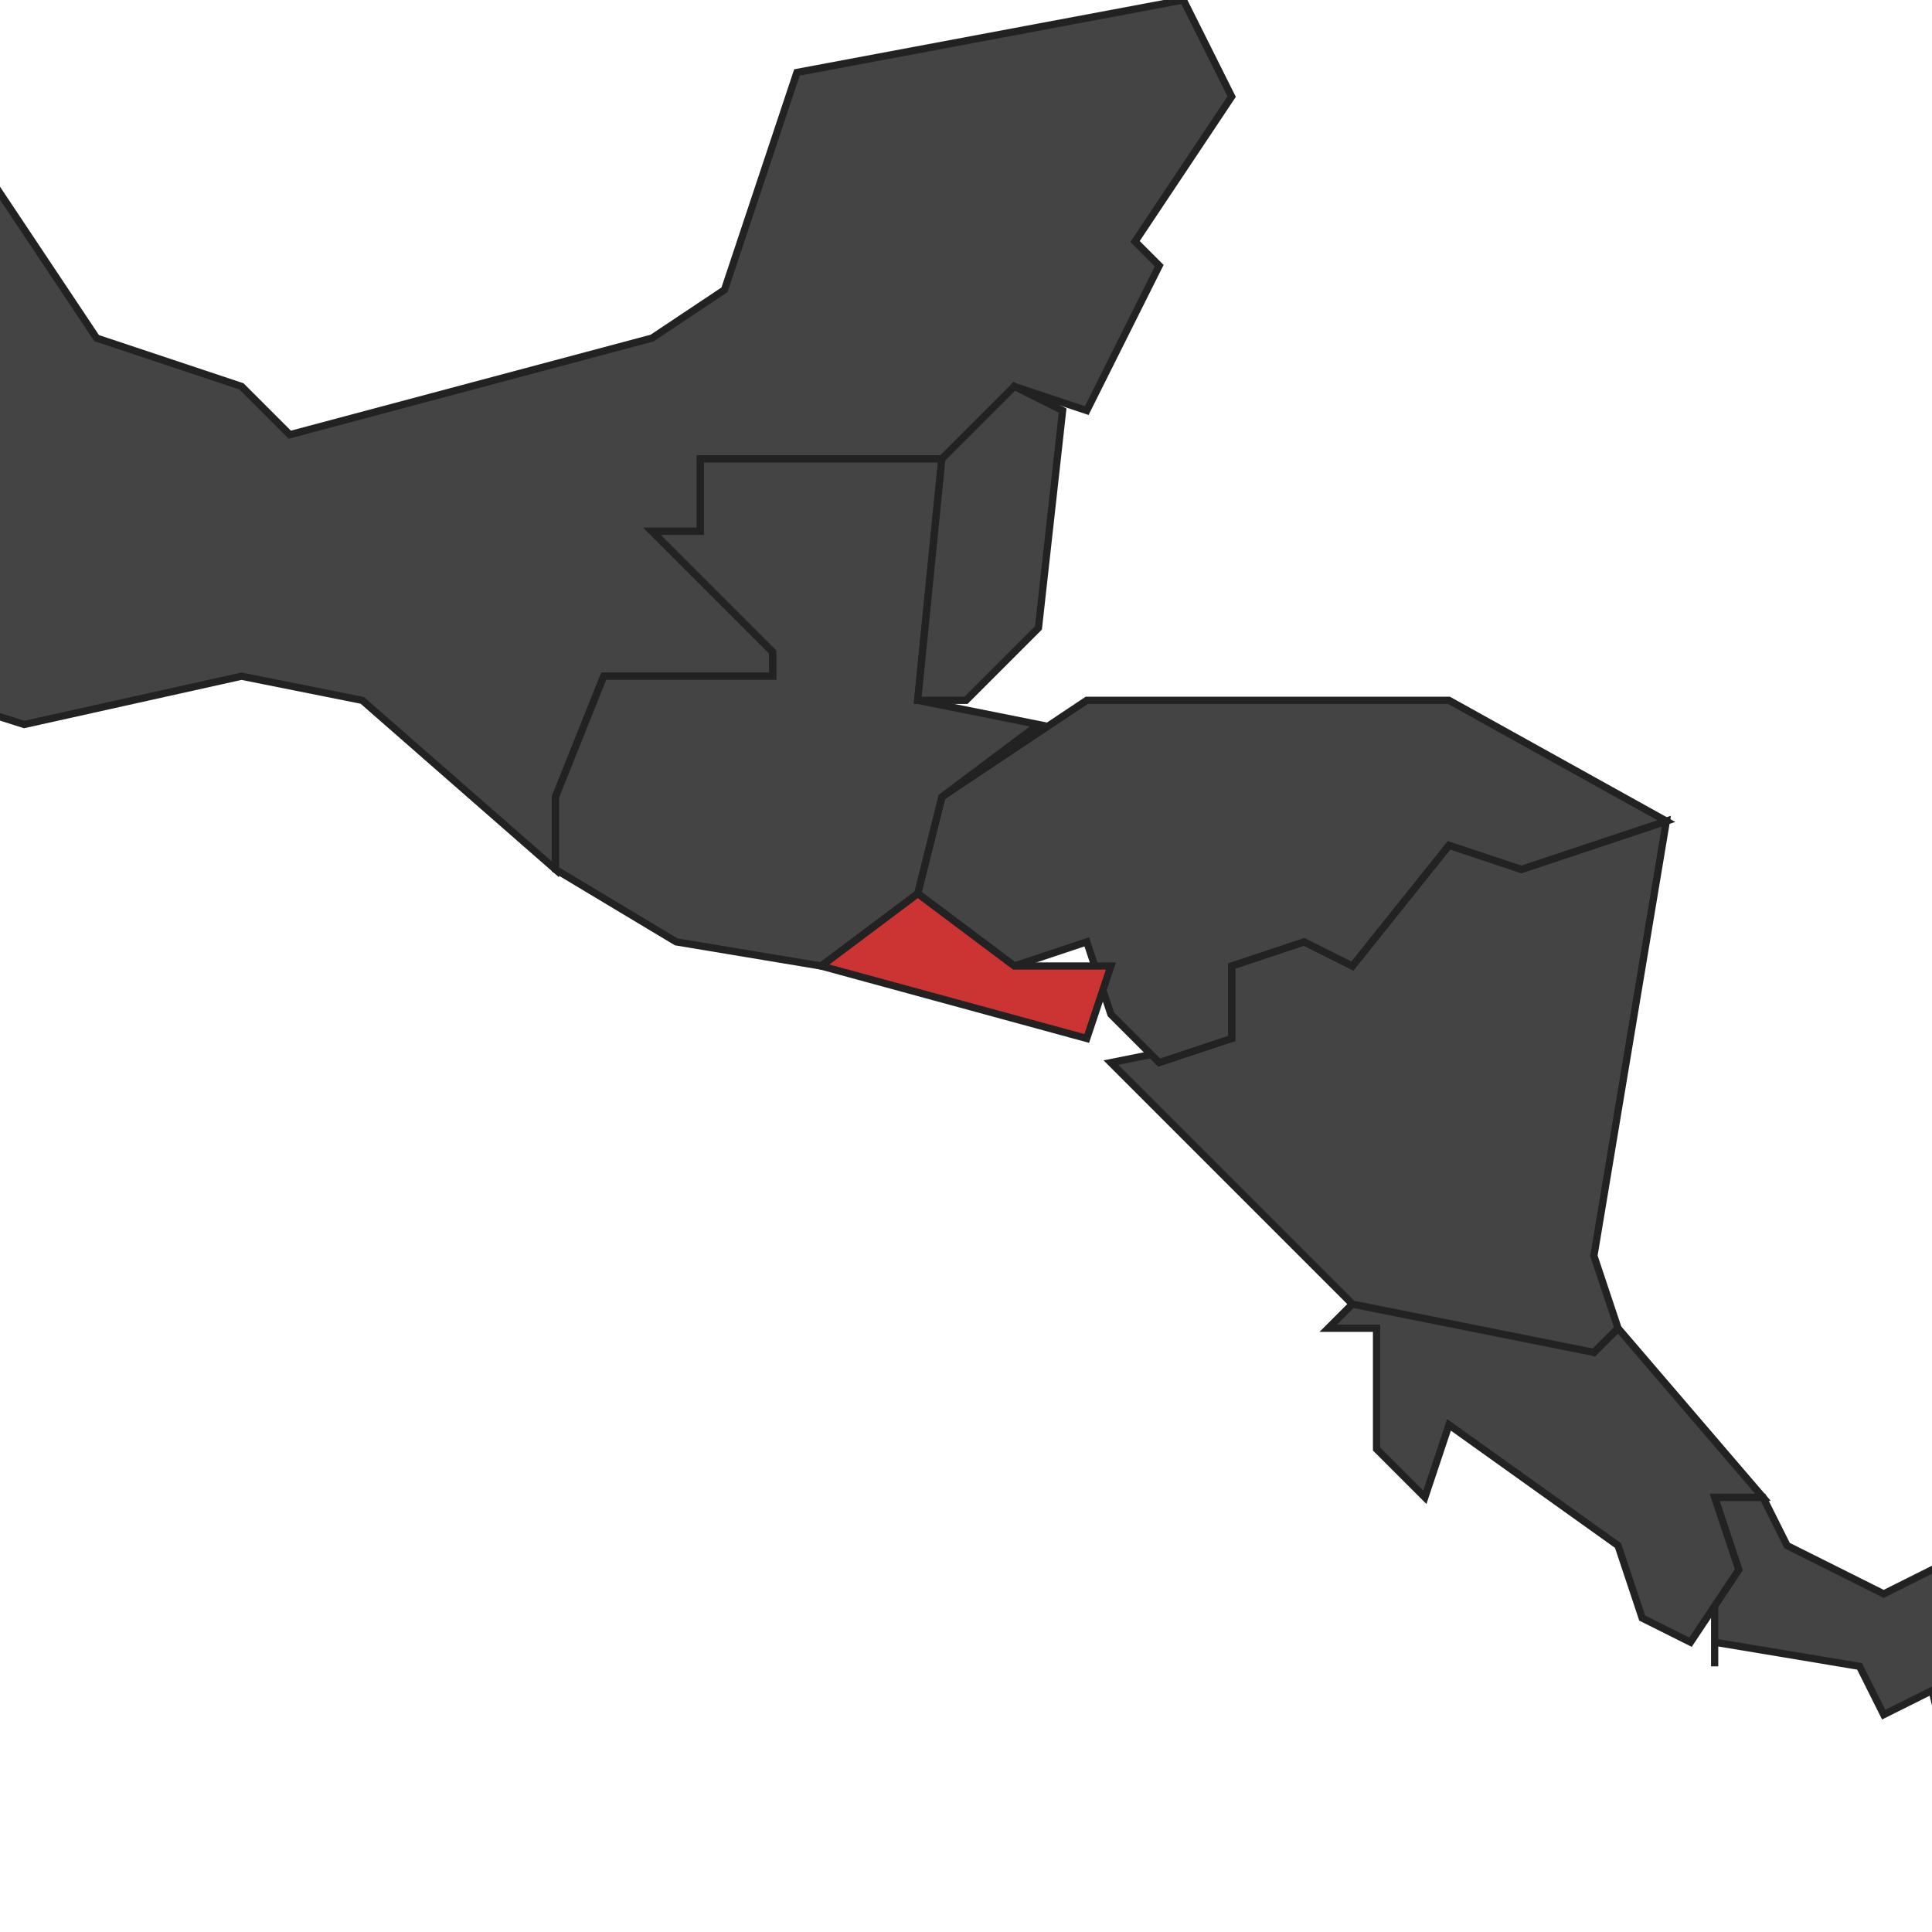
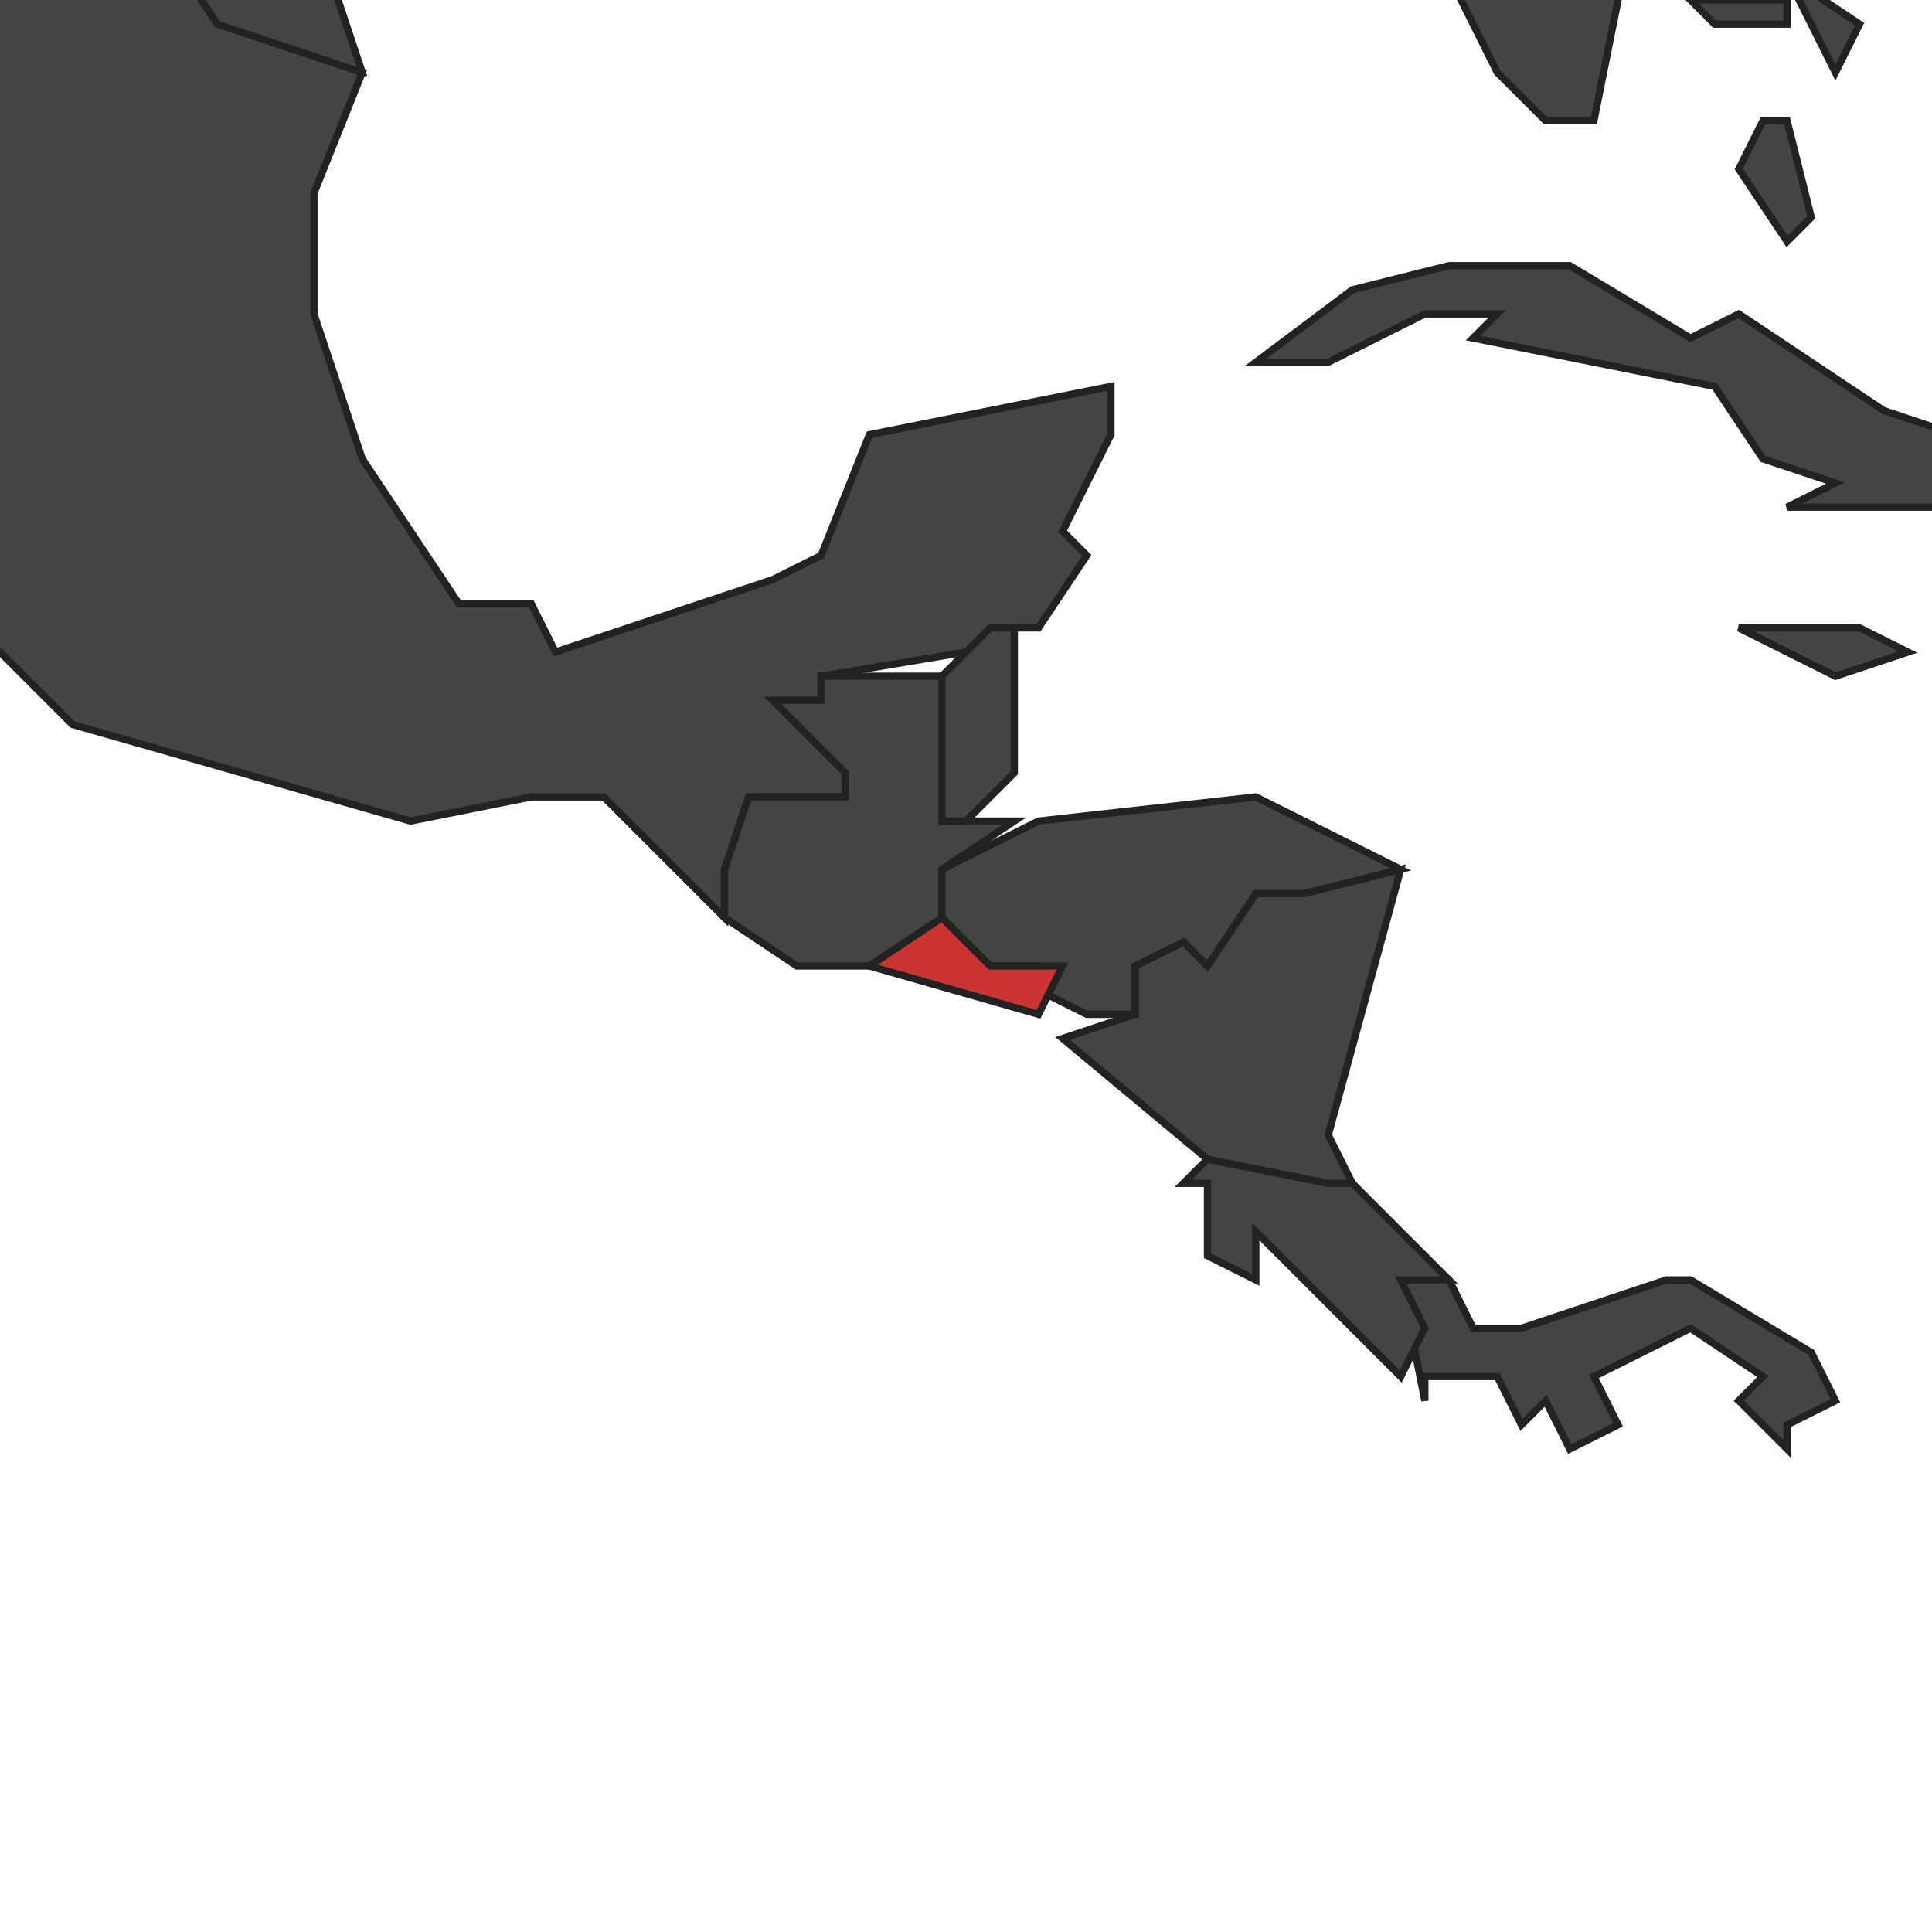
<svg xmlns="http://www.w3.org/2000/svg" viewBox="0 0 80 80" width="80" height="80">
-   <path d="M-133 -140 L8 -140 L8 -142 L10 -142 L12 -138 L26 -136 L38 -135 L43 -136 L61 -129 L62 -127 L64 -127 L68 -125 L67 -124 L72 -121 L75 -112 L70 -105 L72 -103 L91 -109 L90 -112 L92 -112 L102 -112 L112 -120 L129 -120 L133 -122 L141 -132 L148 -130 L148 -123 L152 -119 L136 -113 L132 -109 L132 -106 L134 -103 L136 -103 L136 -105 L137 -104 L137 -102 L118 -99 L127 -99 L116 -98 L115 -96 L116 -96 L115 -92 L112 -89 L108 -91 L111 -86 L106 -80 L107 -83 L105 -85 L104 -90 L103 -87 L104 -84 L101 -85 L104 -83 L107 -71 L104 -67 L90 -61 L79 -50 L79 -43 L85 -27 L84 -18 L80 -18 L77 -22 L71 -32 L72 -35 L67 -43 L65 -43 L59 -41 L53 -45 L37 -44 L38 -39 L37 -39 L30 -38 L26 -41 L18 -42 L10 -40 L-2 -32 L-3 -26 L-2 -22 L-4 -22 L-12 -24 L-14 -30 L-22 -40 L-25 -42 L-29 -42 L-33 -38 L-37 -39 L-39 -41 L-42 -46 L-50 -52 L-59 -52 L-59 -50 L-73 -50 L-92 -56 L-92 -57 L-104 -56 L-105 -58 L-111 -63 L-122 -66 L-123 -69 L-128 -74 L-132 -83 L-138 -89 L-139 -93 L-141 -96 L-140 -104 L-142 -108 L-139 -122 L-140 -129 L-143 -136 L-142 -137 L-135 -135 L-132 -130 L-131 -132 L-133 -140 Z M-302 7 L-297 11 L-301 14 L-303 10 L-302 7 Z M-303 4 L-305 5 L-306 4 L-306 3 L-303 4 Z M-309 2 L-307 3 L-310 3 L-309 2 Z M-313 -1 L-311 1 L-312 2 L-314 2 L-315 0 L-313 -1 Z M-320 -3 L-321 -1 L-322 -2 L-321 -3 L-320 -3 Z M-361 -197 L-352 -198 L-352 -196 L-355 -195 L-361 -197 Z M-289 -186 L-283 -184 L-293 -179 L-295 -181 L-296 -183 L-289 -186 Z M-226 -246 L-226 -198 L-216 -196 L-208 -191 L-198 -195 L-187 -188 L-179 -179 L-170 -175 L-170 -172 L-173 -170 L-180 -173 L-181 -178 L-188 -182 L-191 -187 L-204 -187 L-220 -194 L-234 -197 L-241 -196 L-257 -201 L-263 -200 L-262 -196 L-281 -192 L-282 -195 L-279 -200 L-274 -201 L-275 -203 L-293 -193 L-289 -190 L-294 -187 L-304 -183 L-306 -181 L-314 -178 L-315 -176 L-339 -169 L-349 -168 L-332 -175 L-326 -176 L-317 -181 L-312 -184 L-308 -191 L-316 -190 L-318 -188 L-322 -191 L-323 -189 L-325 -191 L-333 -189 L-333 -194 L-336 -196 L-343 -195 L-351 -199 L-351 -202 L-355 -204 L-353 -207 L-347 -212 L-339 -212 L-335 -214 L-327 -215 L-328 -218 L-331 -219 L-327 -221 L-337 -218 L-349 -219 L-356 -220 L-365 -225 L-346 -230 L-342 -230 L-343 -227 L-332 -227 L-351 -237 L-358 -239 L-355 -242 L-346 -242 L-339 -244 L-338 -247 L-333 -249 L-314 -251 L-306 -254 L-298 -253 L-294 -251 L-283 -251 L-284 -250 L-276 -249 L-246 -247 L-239 -248 L-226 -246 Z M-383 -215 L-377 -215 L-368 -213 L-372 -211 L-378 -213 L-382 -213 L-383 -215 Z" fill="#444444" stroke="#222222" stroke-width="0.3" />
-   <path d="M128 10 L128 14 L127 15 L128 18 L117 18 L114 17 L114 15 L123 16 L125 15 L122 11 L119 10 L120 9 L128 10 Z" fill="#444444" stroke="#222222" stroke-width="0.3" />
-   <path d="M129 21 L127 15 L129 9 L137 10 L138 12 L141 12 L140 13 L145 15 L143 17 L137 16 L134 18 L133 16 L129 21 Z" fill="#444444" stroke="#222222" stroke-width="0.3" />
-   <path d="M91 -26 L97 -27 L97 -25 L91 -25 L91 -26 Z M97 -28 L101 -25 L100 -22 L99 -25 L97 -28 Z M95 -18 L96 -18 L98 -11 L97 -11 L94 -15 L95 -18 Z" fill="#444444" stroke="#222222" stroke-width="0.3" />
-   <path d="M-104 -56 L-92 -57 L-92 -56 L-73 -50 L-59 -50 L-59 -52 L-50 -52 L-42 -46 L-39 -41 L-37 -39 L-33 -38 L-29 -42 L-25 -42 L-22 -40 L-14 -30 L-12 -24 L-2 -22 L-5 -14 L-6 -4 L-2 5 L4 14 L10 16 L12 18 L27 14 L30 12 L33 3 L49 0 L51 4 L47 10 L48 11 L45 17 L42 16 L40 19 L29 19 L29 22 L27 22 L32 27 L32 28 L25 28 L23 33 L23 36 L15 29 L10 28 L1 30 L-21 23 L-26 19 L-35 17 L-45 9 L-46 6 L-44 6 L-44 1 L-47 -6 L-60 -18 L-64 -20 L-64 -25 L-70 -28 L-71 -32 L-74 -32 L-79 -38 L-84 -49 L-92 -52 L-93 -50 L-92 -44 L-76 -26 L-71 -14 L-69 -14 L-65 -9 L-67 -6 L-73 -12 L-79 -16 L-80 -22 L-94 -31 L-91 -31 L-89 -36 L-96 -41 L-104 -56 Z" fill="#444444" stroke="#222222" stroke-width="0.3" />
-   <path d="M99 66 L100 70 L97 71 L96 74 L94 69 L95 68 L90 64 L84 68 L86 72 L81 74 L80 70 L78 71 L77 69 L71 68 L71 69 L71 62 L73 62 L74 64 L78 66 L88 61 L91 62 L99 66 Z" fill="#444444" stroke="#222222" stroke-width="0.3" />
-   <path d="M73 62 L71 62 L72 65 L70 68 L68 67 L67 64 L60 59 L59 62 L57 60 L57 55 L55 55 L57 53 L66 56 L67 55 L73 62 Z" fill="#444444" stroke="#222222" stroke-width="0.3" />
-   <path d="M67 55 L66 56 L56 54 L46 44 L51 43 L51 40 L54 39 L56 40 L60 35 L63 36 L69 34 L66 52 L67 55 Z" fill="#444444" stroke="#222222" stroke-width="0.3" />
-   <path d="M69 34 L63 36 L60 35 L56 40 L54 39 L51 40 L51 43 L48 44 L46 42 L45 39 L42 40 L38 37 L39 33 L45 29 L60 29 L69 34 Z" fill="#444444" stroke="#222222" stroke-width="0.3" />
-   <path d="M38 37 L42 40 L46 40 L45 43 L34 40 L38 37 Z" fill="#cc3333" stroke="#222222" stroke-width="0.3" />
-   <path d="M23 36 L23 33 L25 28 L32 28 L32 27 L27 22 L29 22 L29 19 L39 19 L38 29 L43 30 L39 33 L38 37 L34 40 L28 39 L23 36 Z" fill="#444444" stroke="#222222" stroke-width="0.3" />
-   <path d="M39 19 L42 16 L44 17 L43 26 L40 29 L38 29 L39 19 Z" fill="#444444" stroke="#222222" stroke-width="0.3" />
-   <path d="M151 16 L159 17 L158 19 L151 19 L151 16 Z" fill="#444444" stroke="#222222" stroke-width="0.3" />
-   <path d="M94 17 L101 16 L105 19 L100 20 L94 17 Z" fill="#444444" stroke="#222222" stroke-width="0.3" />
-   <path d="M74 -8 L82 -8 L89 -4 L94 -5 L103 2 L108 3 L108 4 L115 7 L111 9 L97 9 L100 6 L95 4 L92 0 L74 -4 L76 -5 L71 -5 L65 -2 L60 -1 L66 -6 L74 -8 Z" fill="#444444" stroke="#222222" stroke-width="0.3" />
-   <path d="M179 55 L183 55 L183 59 L178 59 L179 55 Z" fill="#444444" stroke="#222222" stroke-width="0.3" />
+   <path d="M-64 -68 L21 -68 L21 -69 L22 -69 L23 -67 L32 -65 L39 -65 L42 -66 L52 -62 L53 -60 L55 -60 L57 -59 L56 -58 L59 -57 L61 -51 L58 -47 L59 -46 L71 -49 L70 -51 L71 -51 L77 -51 L83 -56 L93 -56 L96 -57 L100 -63 L105 -62 L105 -58 L107 -55 L98 -52 L95 -49 L95 -48 L96 -46 L98 -46 L97 -47 L98 -46 L98 -45 L87 -43 L92 -43 L86 -43 L85 -42 L86 -42 L85 -39 L83 -37 L81 -39 L82 -35 L80 -32 L80 -34 L79 -35 L79 -38 L78 -36 L79 -34 L77 -35 L79 -34 L80 -27 L78 -24 L70 -20 L63 -14 L63 -10 L67 -0 L66 5 L64 5 L62 3 L59 -3 L59 -5 L56 -10 L55 -10 L52 -9 L48 -11 L38 -10 L39 -8 L38 -7 L34 -7 L32 -9 L27 -9 L22 -8 L15 -3 L14 0 L15 3 L14 3 L9 1 L7 -2 L3 -8 L1 -9 L-2 -9 L-4 -7 L-6 -7 L-8 -8 L-9 -12 L-14 -15 L-19 -15 L-19 -14 L-28 -14 L-39 -17 L-39 -18 L-47 -17 L-47 -19 L-51 -22 L-57 -24 L-58 -26 L-61 -29 L-63 -34 L-67 -37 L-67 -40 L-69 -41 L-68 -47 L-69 -49 L-67 -57 L-68 -61 L-70 -65 L-69 -66 L-65 -65 L-63 -62 L-62 -63 L-64 -68 Z M-165 20 L-162 22 L-165 24 L-166 22 L-165 20 Z M-166 19 L-167 19 L-168 18 L-168 18 L-166 19 Z M-170 17 L-168 18 L-170 18 L-170 17 Z M-172 16 L-171 17 L-171 17 L-172 17 L-173 16 L-172 16 Z M-176 14 L-176 15 L-177 15 L-177 14 L-176 14 Z M-201 -102 L-195 -103 L-195 -101 L-197 -101 L-201 -102 Z M-157 -95 L-154 -94 L-160 -92 L-161 -92 L-162 -94 L-157 -95 Z M-120 -131 L-120 -103 L-114 -102 L-109 -98 L-103 -101 L-96 -97 L-91 -91 L-86 -89 L-86 -87 L-88 -86 L-92 -88 L-93 -91 L-97 -93 L-98 -96 L-106 -96 L-116 -100 L-125 -102 L-129 -102 L-138 -104 L-142 -104 L-141 -102 L-153 -99 L-153 -101 L-152 -104 L-148 -105 L-149 -106 L-160 -100 L-157 -98 L-160 -96 L-167 -94 L-167 -92 L-172 -91 L-173 -89 L-187 -85 L-193 -85 L-183 -89 L-180 -89 L-174 -93 L-171 -94 L-169 -98 L-173 -98 L-175 -97 L-177 -98 L-178 -97 L-179 -99 L-184 -98 L-184 -101 L-186 -102 L-190 -101 L-194 -103 L-194 -105 L-197 -106 L-196 -108 L-192 -111 L-187 -111 L-185 -113 L-180 -113 L-181 -115 L-183 -115 L-180 -116 L-186 -115 L-193 -115 L-198 -116 L-203 -119 L-192 -122 L-189 -122 L-190 -120 L-183 -120 L-194 -126 L-199 -127 L-197 -129 L-192 -129 L-188 -130 L-187 -132 L-184 -133 L-172 -135 L-167 -137 L-163 -136 L-161 -134 L-154 -135 L-154 -134 L-150 -134 L-132 -132 L-128 -133 L-120 -131 Z M-214 -113 L-210 -113 L-205 -112 L-207 -111 L-211 -112 L-213 -112 L-214 -113 Z" fill="#444444" stroke="#222222" stroke-width="0.3" />
+   <path d="M93 22 L93 25 L92 25 L93 27 L86 27 L84 26 L85 25 L90 26 L91 25 L89 23 L88 22 L88 21 L93 22 Z" fill="#444444" stroke="#222222" stroke-width="0.3" />
+   <path d="M94 28 L92 25 L93 21 L98 22 L99 23 L100 23 L100 24 L103 25 L102 26 L98 26 L96 27 L96 26 L94 28 Z" fill="#444444" stroke="#222222" stroke-width="0.3" />
+   <path d="M70 0 L74 -0 L74 1 L71 1 L70 0 Z M74 -1 L77 1 L76 3 L75 1 L74 -1 Z M73 5 L74 5 L75 9 L74 10 L72 7 L73 5 Z" fill="#444444" stroke="#222222" stroke-width="0.3" />
+   <path d="M-47 -17 L-39 -18 L-39 -17 L-28 -14 L-19 -14 L-19 -15 L-14 -15 L-9 -12 L-8 -8 L-6 -7 L-4 -7 L-2 -9 L1 -9 L3 -8 L7 -2 L9 1 L15 3 L13 8 L13 13 L15 19 L19 25 L22 25 L23 27 L32 24 L34 23 L36 18 L46 16 L46 18 L44 22 L45 23 L43 26 L41 26 L40 27 L34 28 L34 29 L32 29 L35 32 L35 33 L31 33 L30 36 L30 38 L25 33 L22 33 L17 34 L3 30 L0 27 L-5 26 L-11 21 L-12 20 L-11 19 L-10 17 L-12 12 L-20 5 L-22 4 L-22 1 L-26 -1 L-27 -3 L-28 -3 L-31 -7 L-34 -13 L-39 -15 L-40 -14 L-39 -10 L-30 1 L-27 8 L-25 8 L-23 11 L-24 12 L-28 9 L-31 6 L-32 3 L-40 -3 L-39 -3 L-37 -5 L-42 -8 L-47 -17 Z" fill="#444444" stroke="#222222" stroke-width="0.3" />
+   <path d="M75 56 L76 58 L74 59 L74 60 L72 58 L73 57 L70 55 L66 57 L67 59 L65 60 L64 58 L63 59 L62 57 L59 57 L59 58 L58 53 L60 53 L61 55 L63 55 L69 53 L70 53 L75 56 Z" fill="#444444" stroke="#222222" stroke-width="0.3" />
+   <path d="M60 53 L58 53 L59 55 L58 57 L57 56 L56 55 L52 51 L52 53 L50 52 L50 49 L49 49 L50 48 L55 49 L56 49 L60 53 Z" fill="#444444" stroke="#222222" stroke-width="0.3" />
+   <path d="M56 49 L55 49 L50 48 L44 43 L47 42 L47 40 L49 39 L50 40 L52 37 L54 37 L58 36 L55 47 L56 49 Z" fill="#444444" stroke="#222222" stroke-width="0.3" />
+   <path d="M58 36 L54 37 L52 37 L50 40 L49 39 L47 40 L47 42 L45 42 L43 41 L43 40 L41 40 L39 38 L39 36 L43 34 L52 33 L58 36 Z" fill="#444444" stroke="#222222" stroke-width="0.3" />
+   <path d="M39 38 L41 40 L44 40 L43 42 L36 40 L39 38 Z" fill="#cc3333" stroke="#222222" stroke-width="0.3" />
+   <path d="M30 38 L30 36 L31 33 L35 33 L35 32 L32 29 L34 29 L34 28 L39 28 L39 34 L42 34 L39 36 L39 38 L36 40 L33 40 L30 38 Z" fill="#444444" stroke="#222222" stroke-width="0.3" />
+   <path d="M39 28 L41 26 L42 26 L42 32 L40 34 L39 34 L39 28 Z" fill="#444444" stroke="#222222" stroke-width="0.3" />
+   <path d="M107 25 L111 26 L111 27 L107 27 L107 25 Z" fill="#444444" stroke="#222222" stroke-width="0.3" />
+   <path d="M72 26 L77 26 L79 27 L76 28 L72 26 Z" fill="#444444" stroke="#222222" stroke-width="0.3" />
+   <path d="M60 11 L65 11 L70 14 L72 13 L78 17 L81 18 L81 19 L85 20 L83 21 L74 21 L76 20 L73 19 L71 16 L61 14 L62 13 L59 13 L55 15 L52 15 L56 12 L60 11 Z" fill="#444444" stroke="#222222" stroke-width="0.3" />
+   <path d="M123 49 L126 49 L126 51 L123 51 L123 49 Z" fill="#444444" stroke="#222222" stroke-width="0.3" />
</svg>
